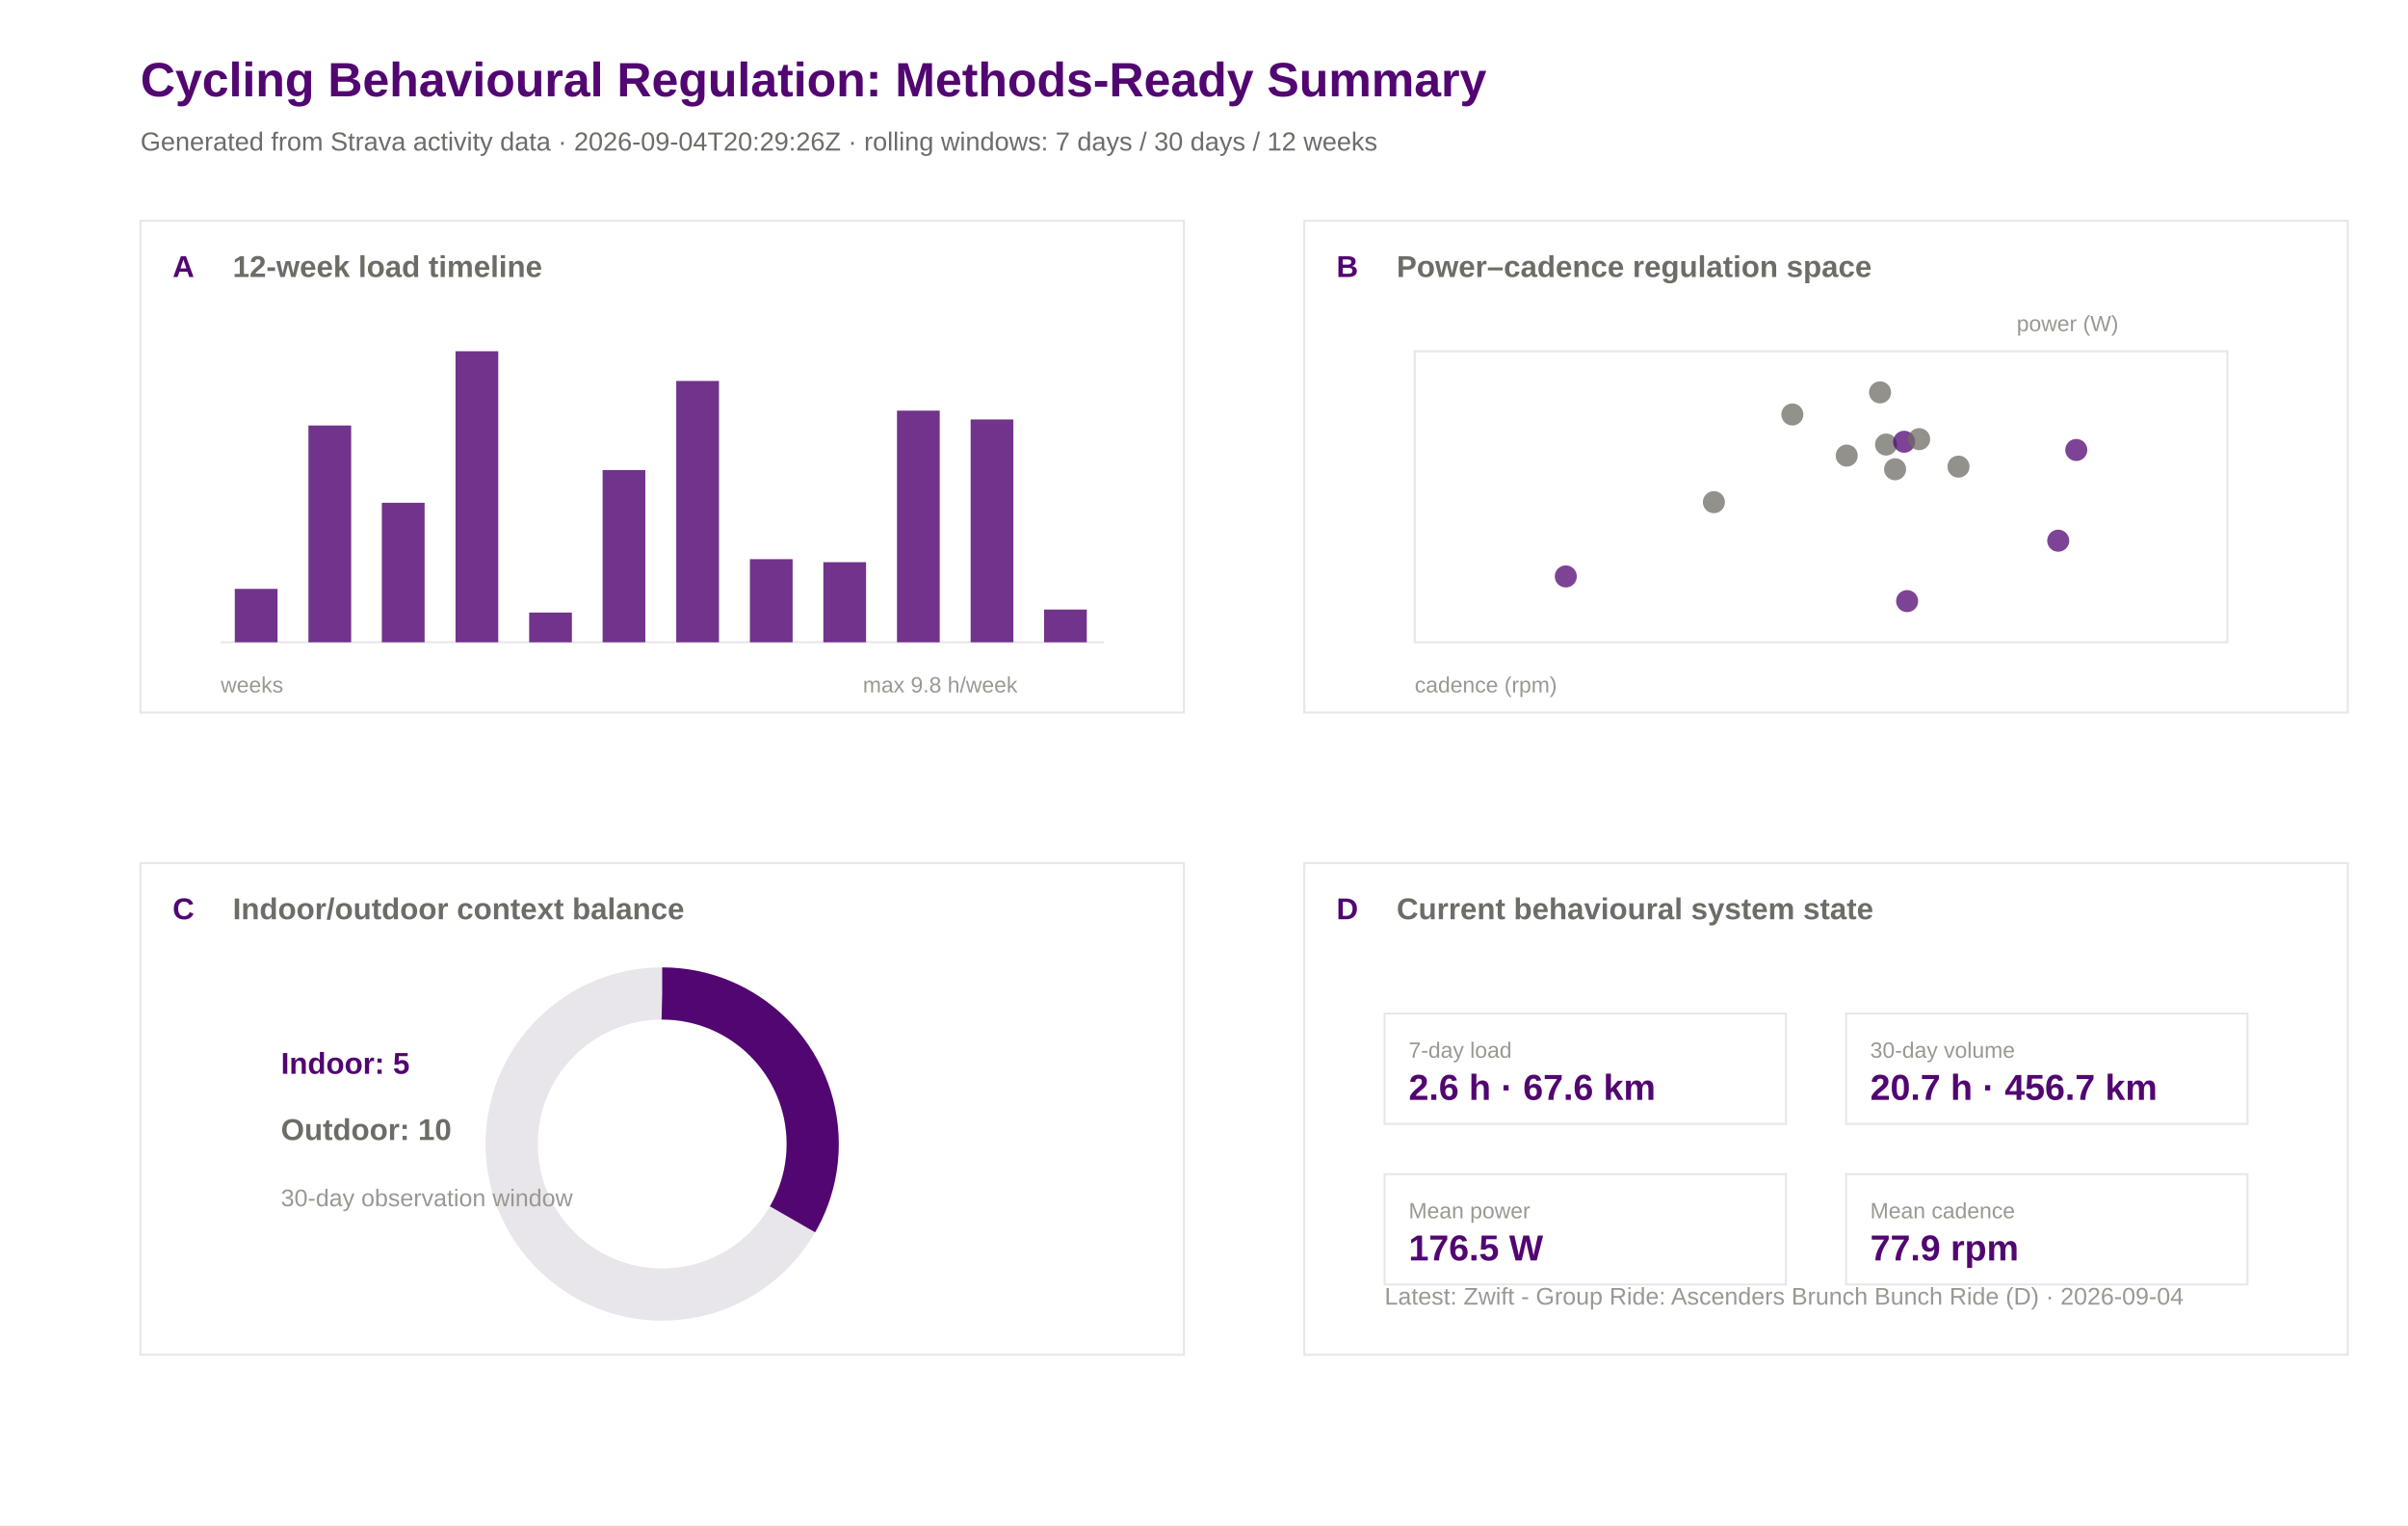
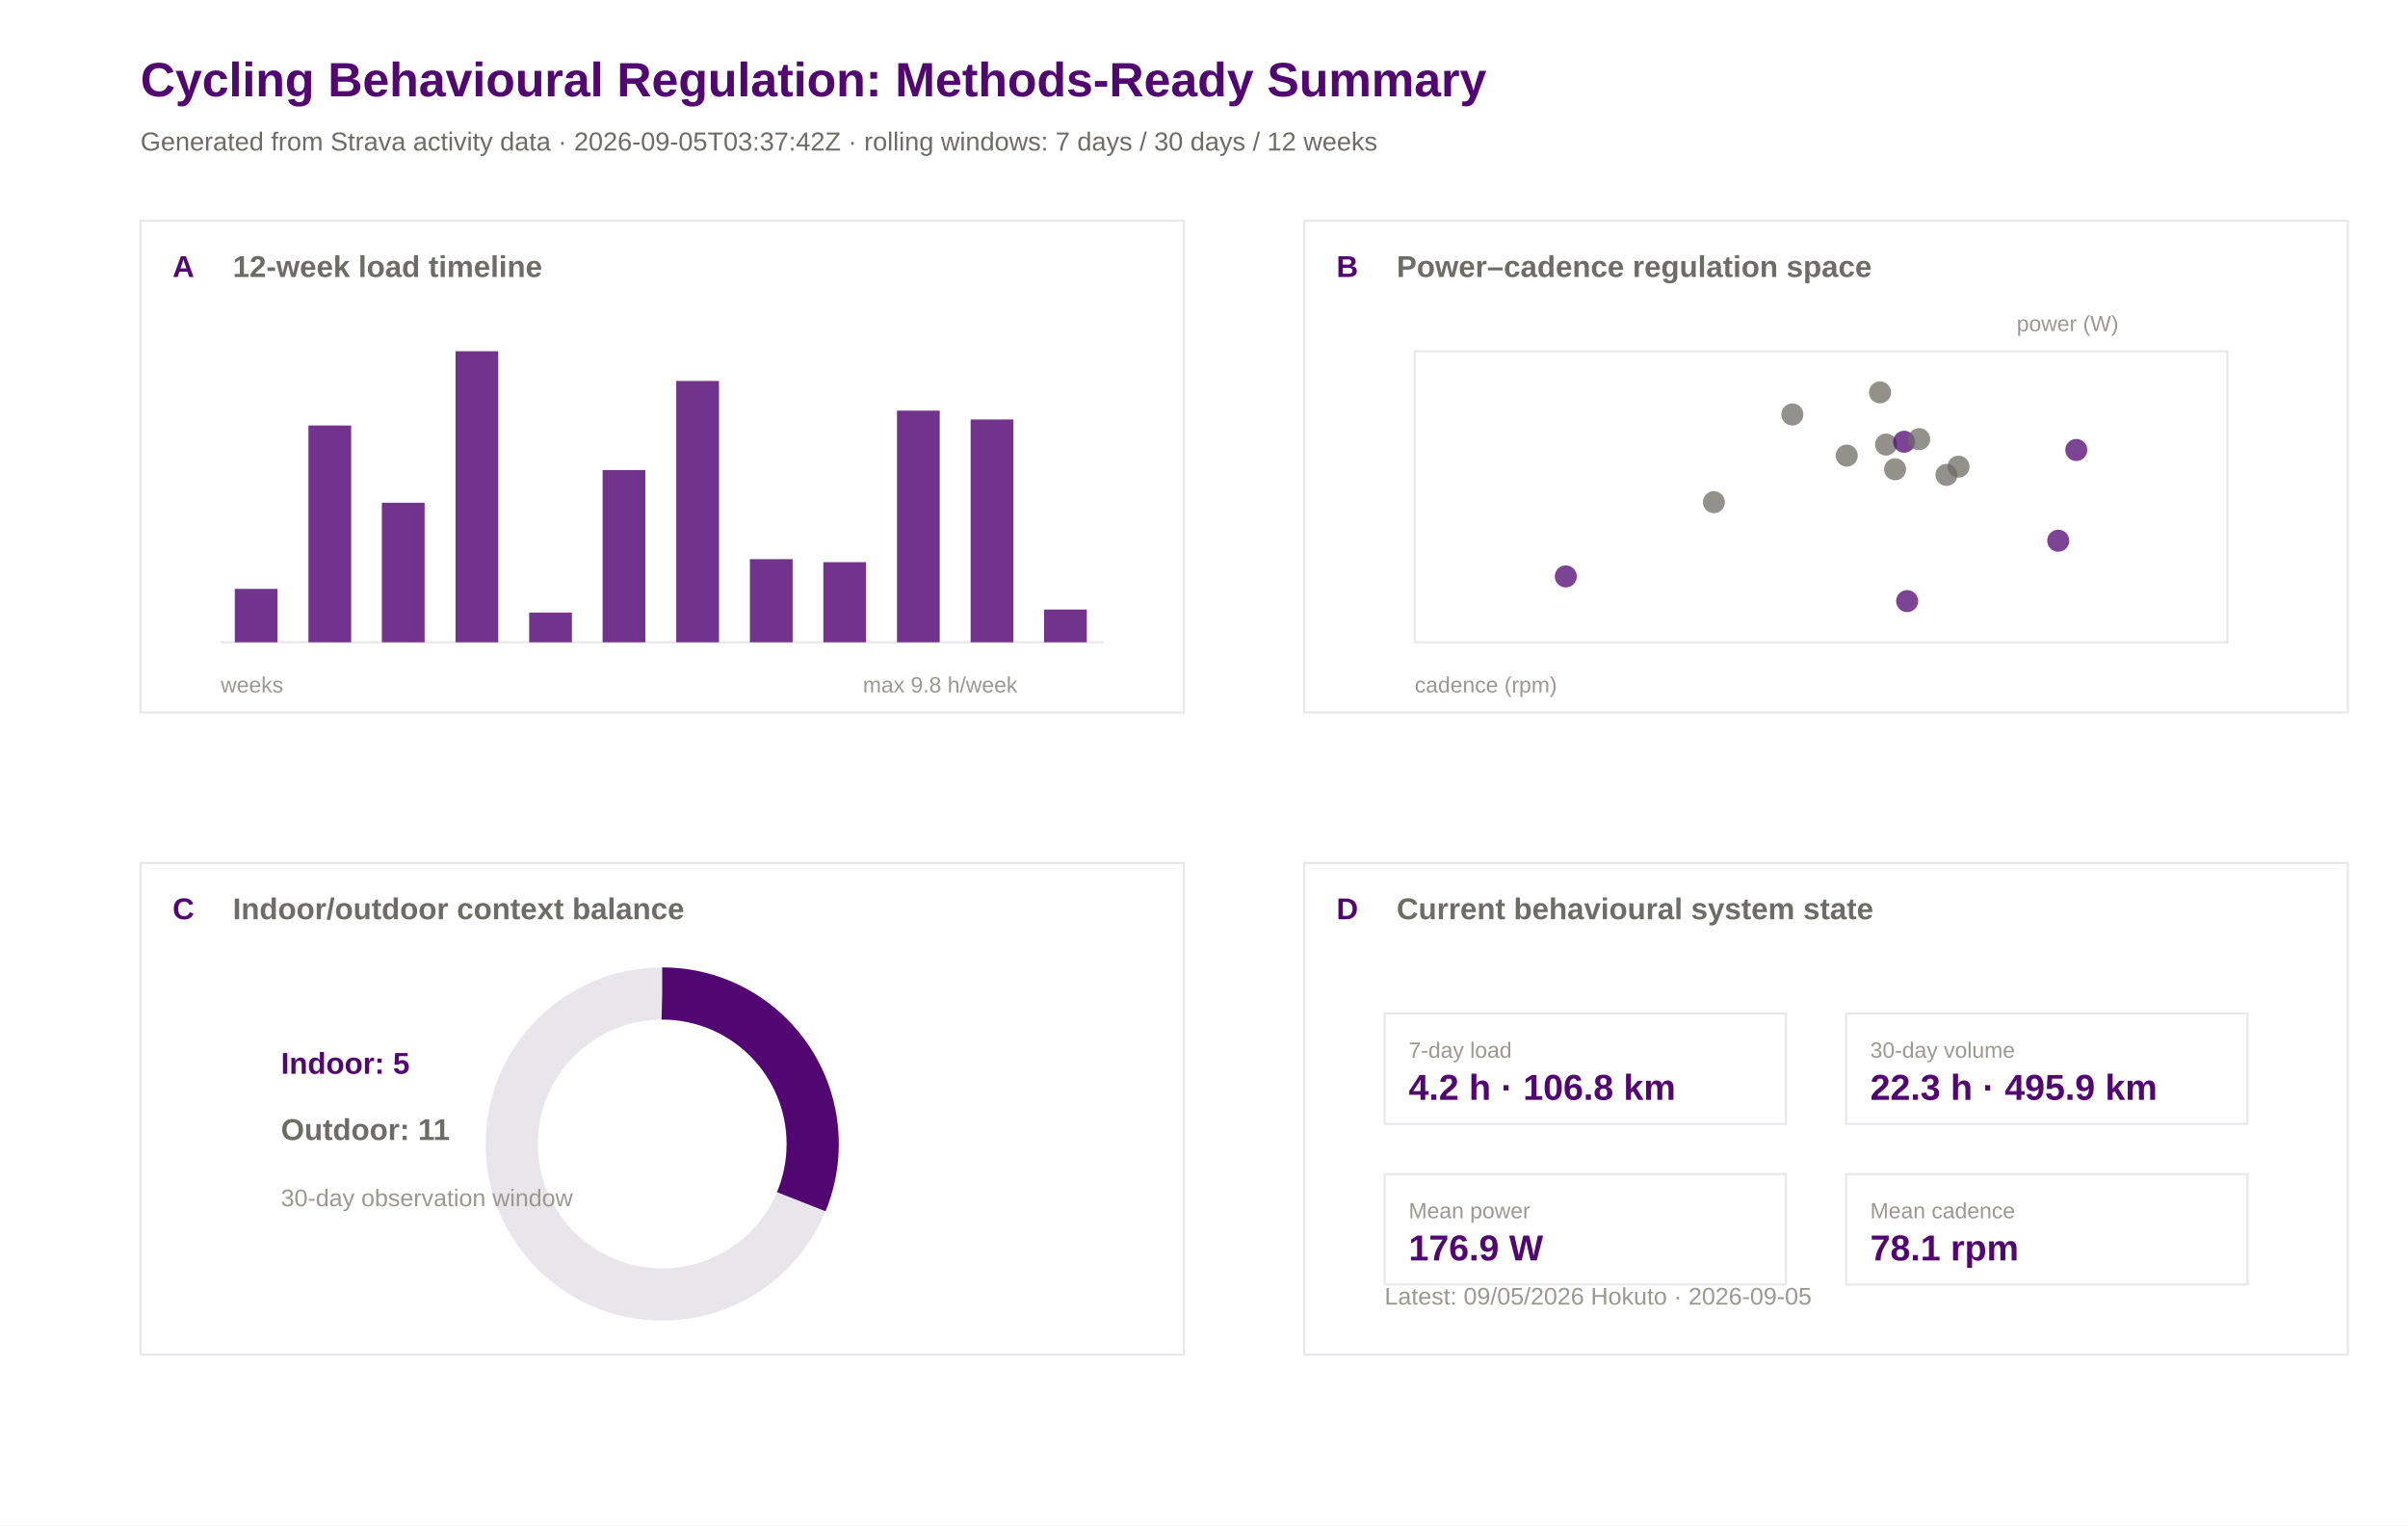
<svg xmlns="http://www.w3.org/2000/svg" width="1200" height="760" viewBox="0 0 1200 760">
  <rect width="100%" height="100%" fill="#ffffff" />
  <text x="70.0" y="48.0" font-family="Arial" font-size="24" font-weight="600" fill="#520671">Cycling Behavioural Regulation: Methods-Ready Summary</text>
-   <text x="70.0" y="75.0" font-family="Arial" font-size="13" font-weight="400" fill="#6e6c66">Generated from Strava activity data · 2026-09-04T20:29:26Z · rolling windows: 7 days / 30 days / 12 weeks</text>
+   <text x="70.0" y="75.0" font-family="Arial" font-size="13" font-weight="400" fill="#6e6c66">Generated from Strava activity data · 2026-09-05T03:37:42Z · rolling windows: 7 days / 30 days / 12 weeks</text>
  <rect x="70" y="110" width="520" height="245" fill="#ffffff" stroke="#e8e5eb" stroke-width="1" />
  <text x="86.0" y="138.0" font-family="Arial" font-size="15" font-weight="600" fill="#520671">A</text>
  <text x="116.0" y="138.0" font-family="Arial" font-size="15" font-weight="600" fill="#6e6c66">12-week load timeline</text>
  <rect x="650" y="110" width="520" height="245" fill="#ffffff" stroke="#e8e5eb" stroke-width="1" />
  <text x="666.0" y="138.0" font-family="Arial" font-size="15" font-weight="600" fill="#520671">B</text>
  <text x="696.0" y="138.0" font-family="Arial" font-size="15" font-weight="600" fill="#6e6c66">Power–cadence regulation space</text>
  <rect x="70" y="430" width="520" height="245" fill="#ffffff" stroke="#e8e5eb" stroke-width="1" />
  <text x="86.0" y="458.0" font-family="Arial" font-size="15" font-weight="600" fill="#520671">C</text>
  <text x="116.0" y="458.0" font-family="Arial" font-size="15" font-weight="600" fill="#6e6c66">Indoor/outdoor context balance</text>
  <rect x="650" y="430" width="520" height="245" fill="#ffffff" stroke="#e8e5eb" stroke-width="1" />
  <text x="666.0" y="458.0" font-family="Arial" font-size="15" font-weight="600" fill="#520671">D</text>
  <text x="696.0" y="458.0" font-family="Arial" font-size="15" font-weight="600" fill="#6e6c66">Current behavioural system state</text>
  <line x1="110" y1="320" x2="550" y2="320" stroke="#e8e5eb" />
  <rect x="117.0" y="293.4" width="21.3" height="26.6" fill="#520671" opacity="0.82" />
  <rect x="153.7" y="212.0" width="21.3" height="108.0" fill="#520671" opacity="0.82" />
  <rect x="190.3" y="250.5" width="21.3" height="69.5" fill="#520671" opacity="0.82" />
  <rect x="227.0" y="175.0" width="21.3" height="145.0" fill="#520671" opacity="0.82" />
  <rect x="263.7" y="305.2" width="21.3" height="14.8" fill="#520671" opacity="0.82" />
  <rect x="300.3" y="234.2" width="21.3" height="85.8" fill="#520671" opacity="0.82" />
  <rect x="337.0" y="189.8" width="21.3" height="130.2" fill="#520671" opacity="0.82" />
  <rect x="373.7" y="278.6" width="21.3" height="41.4" fill="#520671" opacity="0.82" />
  <rect x="410.3" y="280.1" width="21.3" height="39.9" fill="#520671" opacity="0.82" />
  <rect x="447.0" y="204.6" width="21.3" height="115.4" fill="#520671" opacity="0.82" />
  <rect x="483.7" y="209.0" width="21.3" height="111.0" fill="#520671" opacity="0.82" />
  <rect x="520.3" y="303.7" width="21.3" height="16.3" fill="#520671" opacity="0.82" />
  <text x="110.0" y="345.0" font-family="Arial" font-size="11" font-weight="400" fill="#9a9890">weeks</text>
  <text x="430.0" y="345.0" font-family="Arial" font-size="11" font-weight="400" fill="#9a9890">max 9.8 h/week</text>
  <rect x="705" y="175" width="405" height="145" fill="#ffffff" stroke="#e8e5eb" />
  <circle cx="976.0" cy="232.5" r="5.5" fill="#6e6c66" opacity="0.75" />
  <circle cx="939.9" cy="221.5" r="5.5" fill="#6e6c66" opacity="0.75" />
  <circle cx="936.9" cy="195.5" r="5.5" fill="#6e6c66" opacity="0.75" />
  <circle cx="1034.7" cy="224.2" r="5.5" fill="#520671" opacity="0.75" />
  <circle cx="920.3" cy="227.0" r="5.5" fill="#6e6c66" opacity="0.75" />
  <circle cx="893.2" cy="206.5" r="5.5" fill="#6e6c66" opacity="0.75" />
  <circle cx="780.3" cy="287.2" r="5.5" fill="#520671" opacity="0.75" />
  <circle cx="948.9" cy="220.1" r="5.5" fill="#520671" opacity="0.75" />
  <circle cx="944.4" cy="233.8" r="5.5" fill="#6e6c66" opacity="0.75" />
  <circle cx="854.1" cy="250.2" r="5.5" fill="#6e6c66" opacity="0.75" />
  <circle cx="956.4" cy="218.8" r="5.5" fill="#6e6c66" opacity="0.75" />
  <circle cx="1025.7" cy="269.4" r="5.5" fill="#520671" opacity="0.75" />
  <circle cx="950.4" cy="299.5" r="5.5" fill="#520671" opacity="0.75" />
+   <circle cx="970.0" cy="236.6" r="5.5" fill="#6e6c66" opacity="0.75" />
  <text x="705.0" y="345.0" font-family="Arial" font-size="11" font-weight="400" fill="#9a9890">cadence (rpm)</text>
  <text x="1005.0" y="165.0" font-family="Arial" font-size="11" font-weight="400" fill="#9a9890">power (W)</text>
  <circle cx="330" cy="570" r="75" fill="none" stroke="#e8e5eb" stroke-width="26" />
-   <circle cx="330" cy="570" r="75" fill="none" stroke="#520671" stroke-width="26" stroke-dasharray="157.1 471.2" transform="rotate(-90 330 570)" />
+   <circle cx="330" cy="570" r="75" fill="none" stroke="#520671" stroke-width="26" stroke-dasharray="147.3 471.2" transform="rotate(-90 330 570)" />
  <text x="140.0" y="535.0" font-family="Arial" font-size="15" font-weight="600" fill="#520671">Indoor: 5</text>
-   <text x="140.0" y="568.0" font-family="Arial" font-size="15" font-weight="600" fill="#6e6c66">Outdoor: 10</text>
+   <text x="140.0" y="568.0" font-family="Arial" font-size="15" font-weight="600" fill="#6e6c66">Outdoor: 11</text>
  <text x="140.0" y="601.0" font-family="Arial" font-size="12" font-weight="400" fill="#9a9890">30-day observation window</text>
  <rect x="690" y="505" width="200" height="55" fill="#ffffff" stroke="#e8e5eb" />
  <text x="702.0" y="527.0" font-family="Arial" font-size="11" font-weight="500" fill="#9a9890">7-day load</text>
-   <text x="702.0" y="548.0" font-family="Arial" font-size="18" font-weight="600" fill="#520671">2.6 h · 67.6 km</text>
+   <text x="702.0" y="548.0" font-family="Arial" font-size="18" font-weight="600" fill="#520671">4.2 h · 106.8 km</text>
  <rect x="920" y="505" width="200" height="55" fill="#ffffff" stroke="#e8e5eb" />
  <text x="932.0" y="527.0" font-family="Arial" font-size="11" font-weight="500" fill="#9a9890">30-day volume</text>
-   <text x="932.0" y="548.0" font-family="Arial" font-size="18" font-weight="600" fill="#520671">20.7 h · 456.7 km</text>
+   <text x="932.0" y="548.0" font-family="Arial" font-size="18" font-weight="600" fill="#520671">22.3 h · 495.9 km</text>
  <rect x="690" y="585" width="200" height="55" fill="#ffffff" stroke="#e8e5eb" />
  <text x="702.0" y="607.0" font-family="Arial" font-size="11" font-weight="500" fill="#9a9890">Mean power</text>
-   <text x="702.0" y="628.0" font-family="Arial" font-size="18" font-weight="600" fill="#520671">176.5 W</text>
+   <text x="702.0" y="628.0" font-family="Arial" font-size="18" font-weight="600" fill="#520671">176.9 W</text>
  <rect x="920" y="585" width="200" height="55" fill="#ffffff" stroke="#e8e5eb" />
  <text x="932.0" y="607.0" font-family="Arial" font-size="11" font-weight="500" fill="#9a9890">Mean cadence</text>
-   <text x="932.0" y="628.0" font-family="Arial" font-size="18" font-weight="600" fill="#520671">77.9 rpm</text>
-   <text x="690.0" y="650.0" font-family="Arial" font-size="12" font-weight="400" fill="#9a9890">Latest: Zwift - Group Ride: Ascenders Brunch Bunch Ride (D) · 2026-09-04</text>
+   <text x="932.0" y="628.0" font-family="Arial" font-size="18" font-weight="600" fill="#520671">78.1 rpm</text>
+   <text x="690.0" y="650.0" font-family="Arial" font-size="12" font-weight="400" fill="#9a9890">Latest: 09/05/2026 Hokuto · 2026-09-05</text>
</svg>
